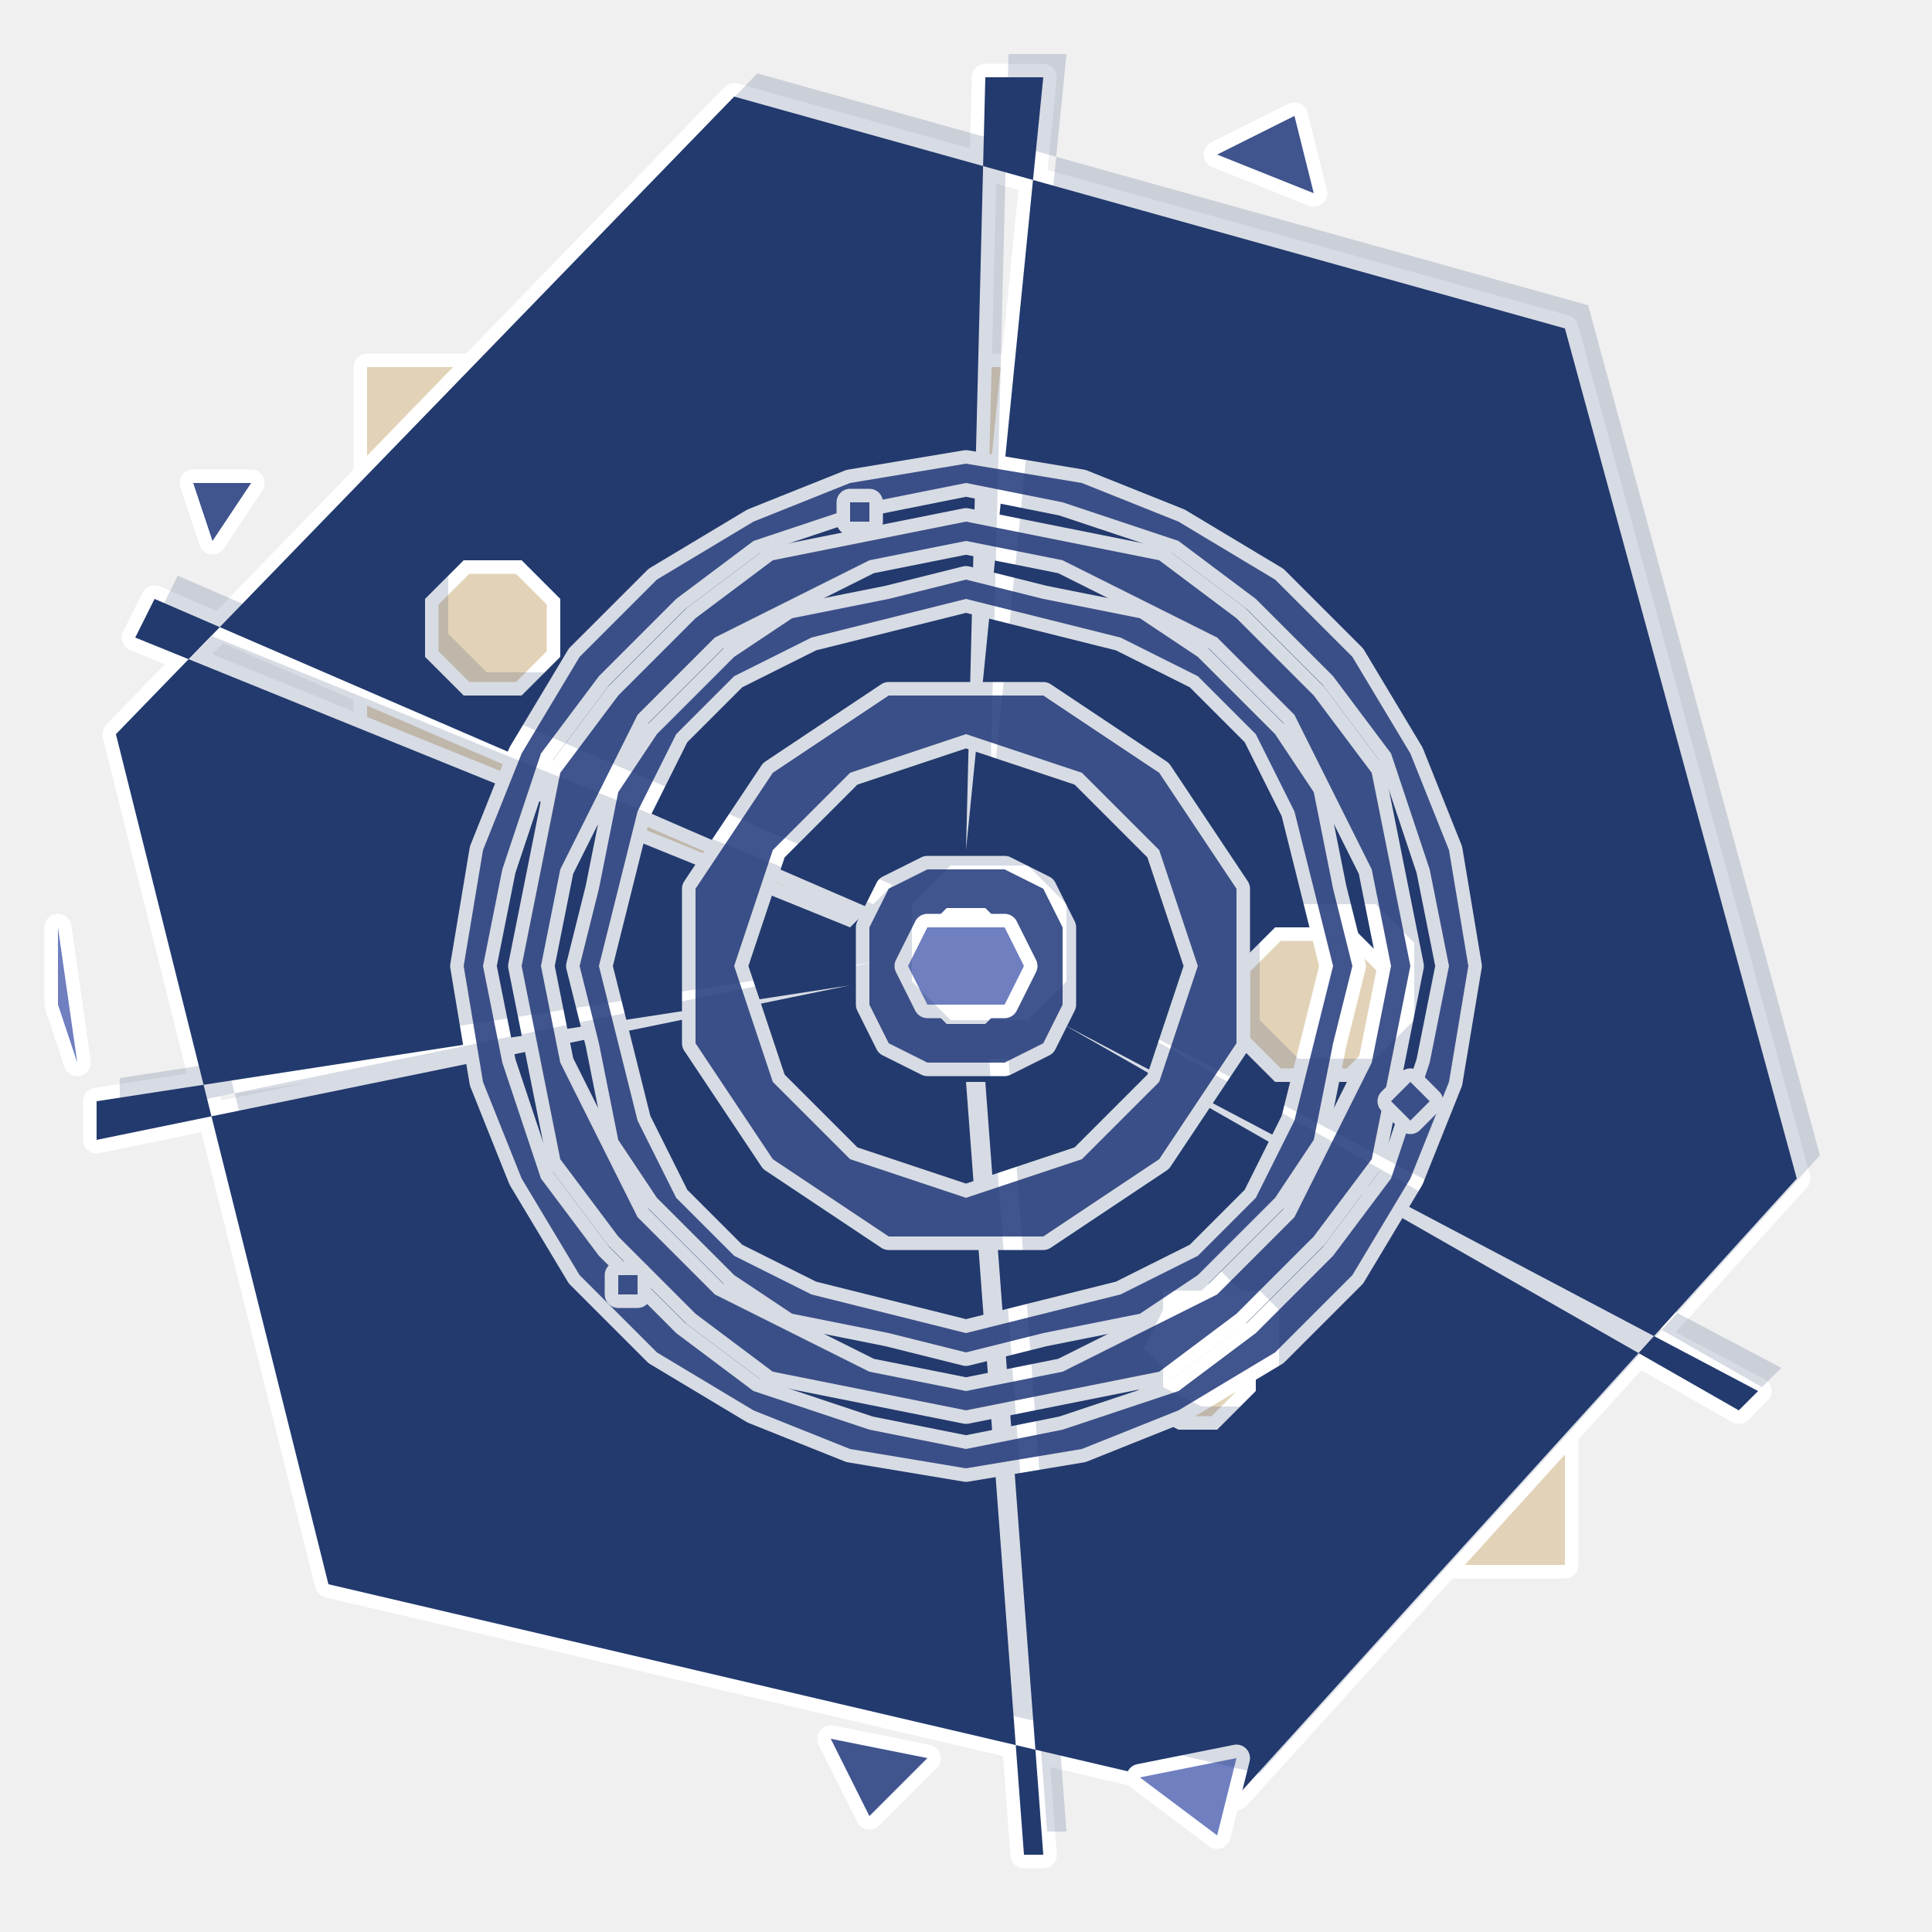
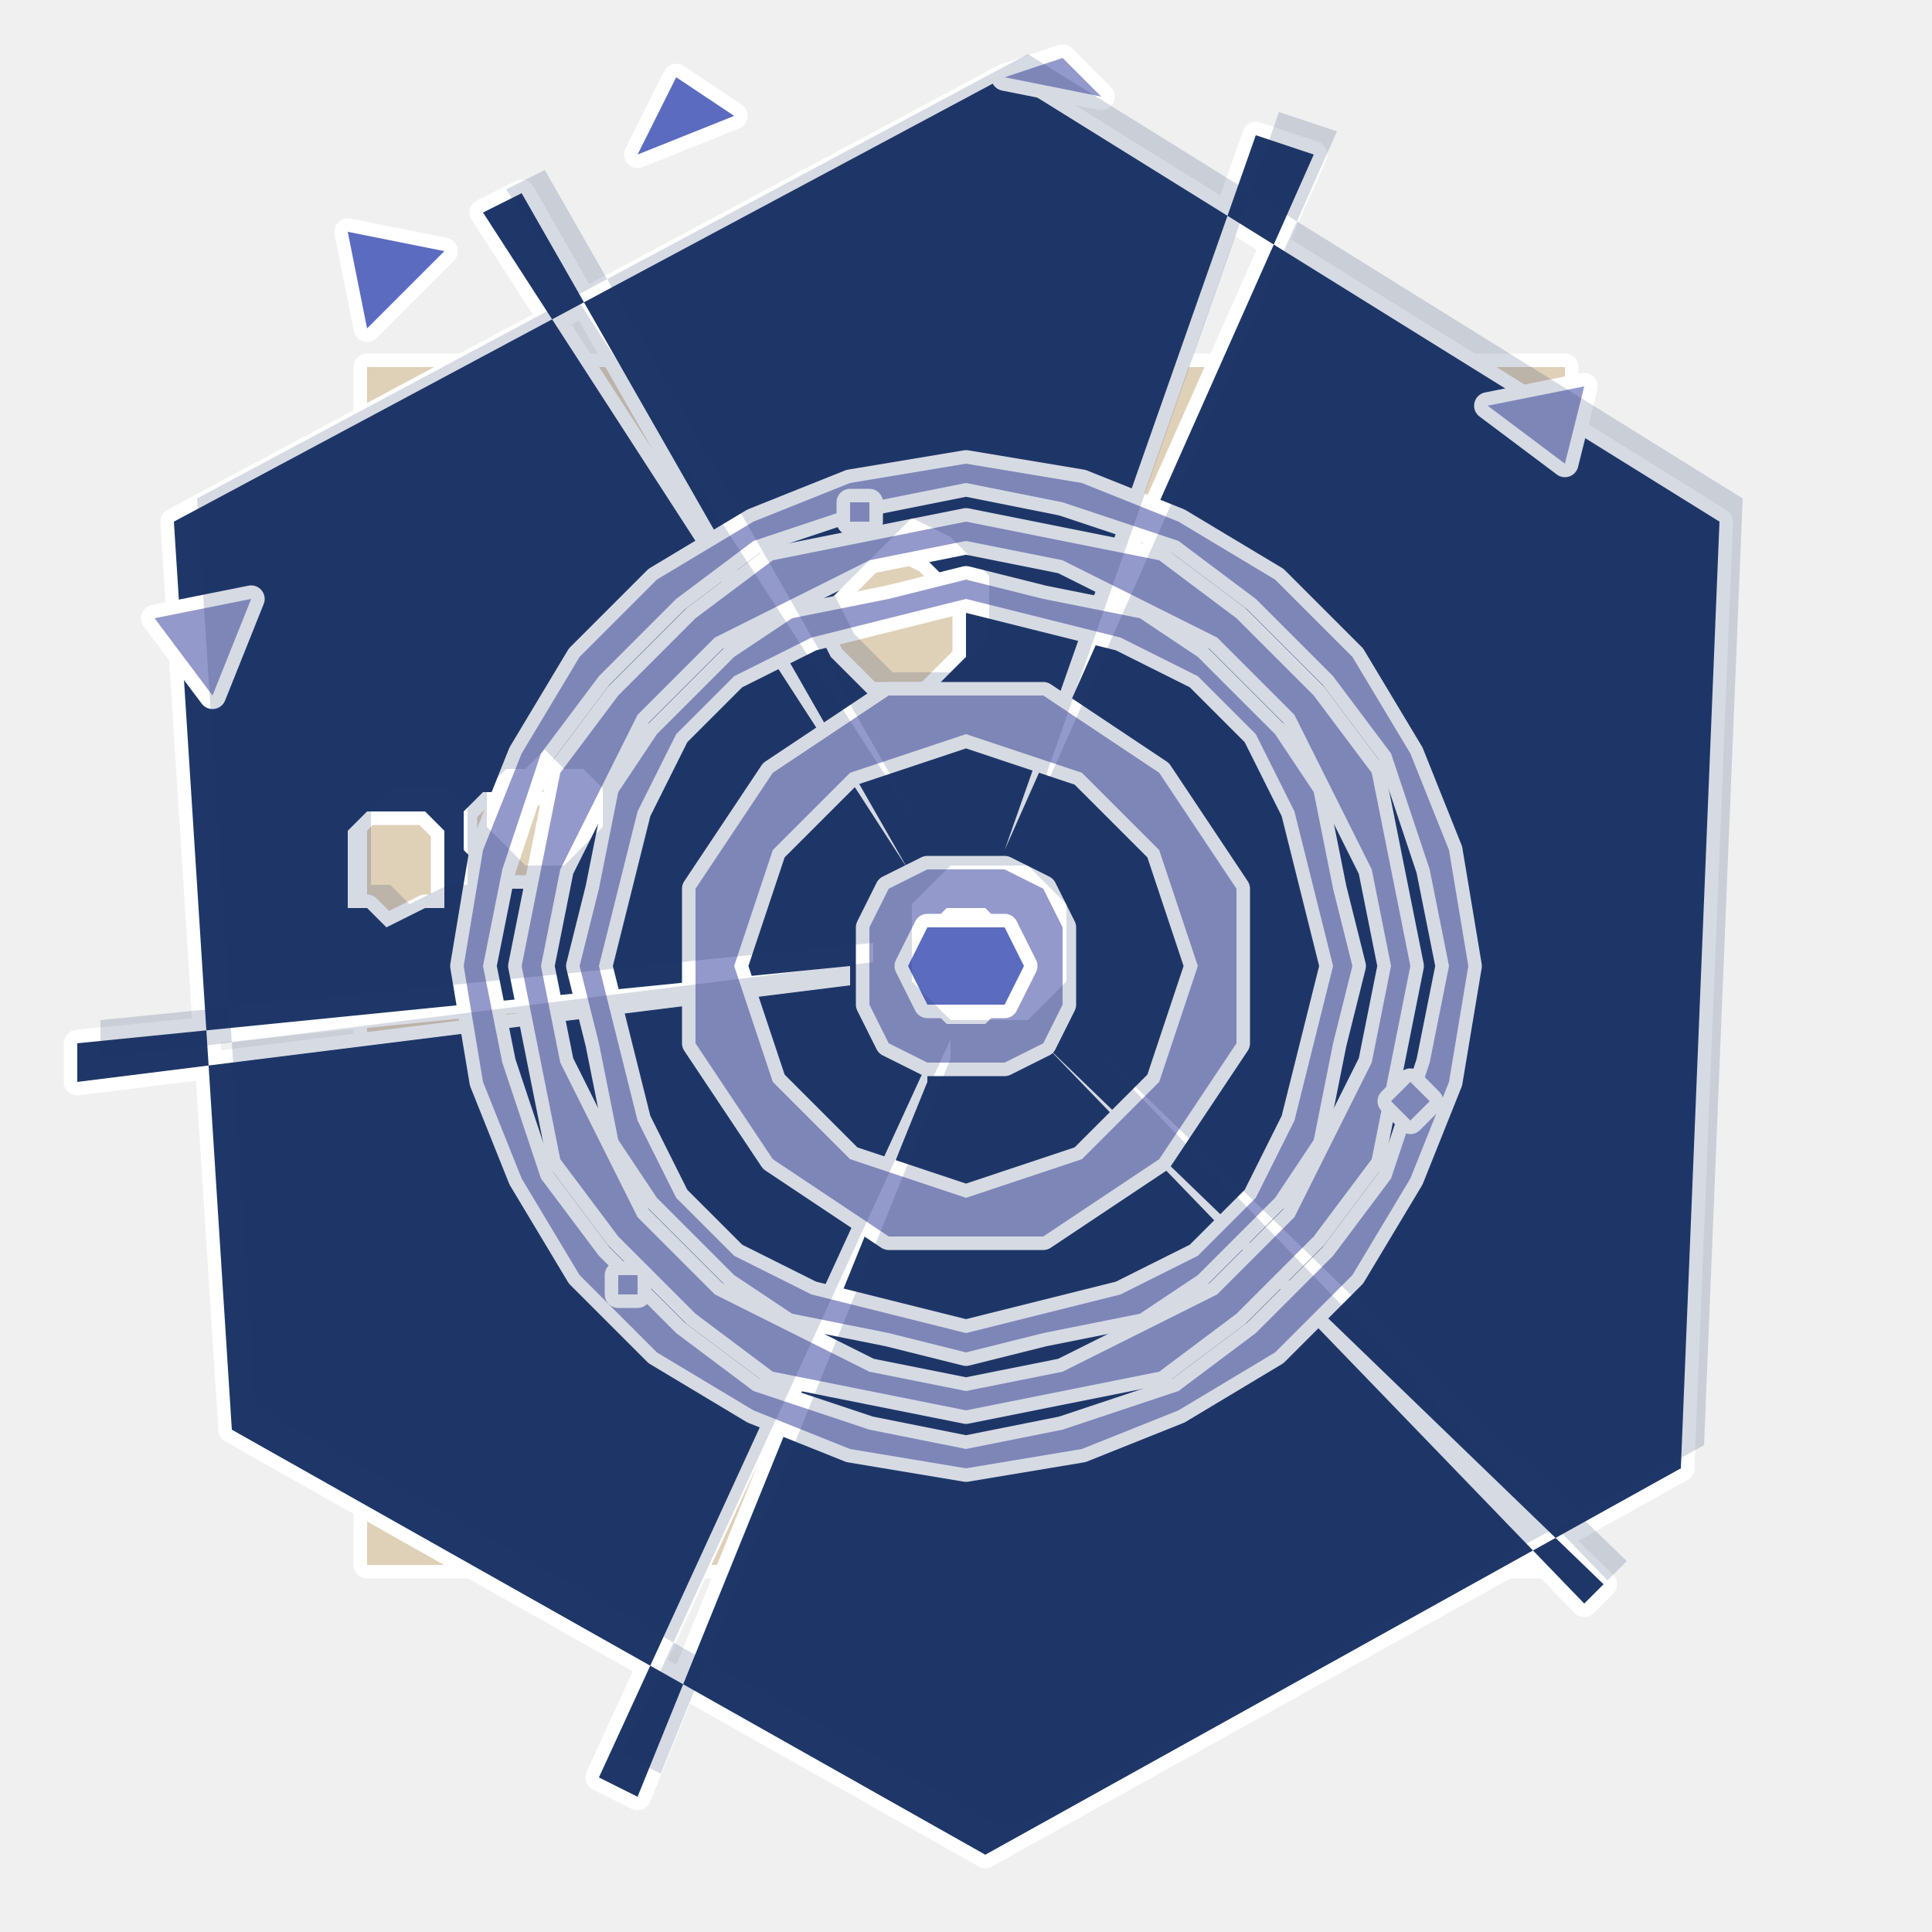
<svg xmlns="http://www.w3.org/2000/svg" viewBox="0 0 100 100" role="img" aria-label="@playform/ets-hook-dsh-replay-suggester - spike-star">
  <style>
		@media (prefers-reduced-motion: no-preference) {
			.ets-hook-dsh-replay-suggester-scene * { transform-box: view-box; transform-origin: 50% 50%; }
- 		.ets-hook-dsh-replay-suggester-counter { animation: ets-hook-dsh-replay-suggester-counter 28s linear -5s infinite; }
+ 		.ets-hook-dsh-replay-suggester-counter { animation: ets-hook-dsh-replay-suggester-counter 27s linear -6s infinite; }
		@keyframes ets-hook-dsh-replay-suggester-counter { to { transform: rotate(-360deg); } }
- 		.ets-hook-dsh-replay-suggester-breathe { animation: ets-hook-dsh-replay-suggester-breathe 5s ease-in-out -5s infinite; }
+ 		.ets-hook-dsh-replay-suggester-breathe { animation: ets-hook-dsh-replay-suggester-breathe 7s ease-in-out -6s infinite; }
		@keyframes ets-hook-dsh-replay-suggester-breathe { 50% { transform: scale(1.06); opacity: 0.85; } }
- 		.ets-hook-dsh-replay-suggester-fire { animation: ets-hook-dsh-replay-suggester-fire 3.1s ease-in-out infinite; }
+ 		.ets-hook-dsh-replay-suggester-fire { animation: ets-hook-dsh-replay-suggester-fire 2.6s ease-in-out infinite; }
		@keyframes ets-hook-dsh-replay-suggester-fire { 0%, 100% { opacity: 0.35; } 50% { opacity: 1; } }
- 		.ets-hook-dsh-replay-suggester-twinkle { animation: ets-hook-dsh-replay-suggester-twinkle 7s ease-in-out -5s infinite; }
+ 		.ets-hook-dsh-replay-suggester-twinkle { animation: ets-hook-dsh-replay-suggester-twinkle 8s ease-in-out -6s infinite; }
		@keyframes ets-hook-dsh-replay-suggester-twinkle { 0%, 100% { transform: scale(0.94); opacity: 0.4; } 50% { transform: scale(1.06); opacity: 1; } }
- 		.ets-hook-dsh-replay-suggester-trace { animation: ets-hook-dsh-replay-suggester-trace 5s ease-in-out -5s infinite; }
+ 		.ets-hook-dsh-replay-suggester-trace { animation: ets-hook-dsh-replay-suggester-trace 4s ease-in-out -6s infinite; }
		@keyframes ets-hook-dsh-replay-suggester-trace { 0%, 100% { transform: translate(0, 0); opacity: 1; } 50% { transform: translate(1.4px, -1.4px); opacity: 0.35; } }
		}
	</style>
  <defs>
    <path id="ets-hook-dsh-replay-suggester-0" d="M81,81 L19,81 L19,19 L81,19 Z" />
-     <path id="ets-hook-dsh-replay-suggester-1" d="M82,32 L81,34 L79,35 L77,34 L77,32 L77,31 L79,30 L81,31 Z" />
-     <path id="ets-hook-dsh-replay-suggester-2" d="M86,51 L86,52 L84,53 L82,52 L82,51 L82,49 L84,48 L86,49 Z" />
-     <path id="ets-hook-dsh-replay-suggester-3" d="M26,71 L25,73 L24,74 L22,73 L21,71 L22,70 L24,69 L25,70 Z" />
-     <path id="ets-hook-dsh-replay-suggester-4" d="M93,61 L64,93 L17,82 L6,38 L38,5 L81,17 Z M55,53 L91,72 L90,73 L55,53 Z M72,52 L72,54 L71,55 L70,56 L68,56 L66,56 L65,55 L64,54 L64,52 L64,50 L65,49 L66,48 L68,48 L70,48 L71,49 L72,50 Z M51,56 L54,96 L53,96 L50,56 Z M44,51 L5,59 L5,57 L44,51 Z M65,71 L65,72 L64,73 L63,74 L62,74 L61,74 L59,73 L59,72 L58,71 L59,69 L59,68 L61,68 L62,67 L63,68 L64,68 L65,69 Z M44,48 L7,33 L8,31 L45,47 Z M50,44 L51,4 L54,4 L50,44 Z M29,33 L29,34 L28,35 L27,36 L26,36 L24,36 L23,35 L22,34 L22,33 L22,31 L23,30 L24,29 L26,29 L27,29 L28,30 L29,31 Z M54,50 L54,52 L53,53 L52,54 L50,54 L48,54 L47,53 L46,52 L46,50 L46,48 L47,47 L48,46 L50,46 L52,46 L53,47 L54,48 Z" />
+     <path id="ets-hook-dsh-replay-suggester-1" d="M64,82 L63,84 L62,84 L60,84 L59,82 L60,80 L62,80 L63,80 Z" />
+     <path id="ets-hook-dsh-replay-suggester-2" d="M86,51 L86,53 L84,54 L82,53 L82,51 L82,49 L84,49 L86,49 Z" />
+     <path id="ets-hook-dsh-replay-suggester-3" d="M20,39 L19,41 L18,42 L16,41 L15,39 L16,38 L18,37 L19,38 Z" />
+     <path id="ets-hook-dsh-replay-suggester-4" d="M87,76 L51,96 L12,74 L9,27 L52,4 L89,27 Z M54,54 L83,82 L82,83 L54,54 Z M50,32 L50,34 L49,35 L48,36 L46,36 L45,36 L44,35 L43,34 L42,32 L43,31 L44,30 L45,29 L46,28 L48,29 L49,30 L50,31 Z M48,56 L33,93 L31,92 L48,55 Z M44,51 L4,56 L4,54 L44,50 Z M30,43 L30,44 L29,45 L28,46 L27,46 L26,46 L25,45 L24,44 L24,43 L24,42 L25,41 L26,41 L27,40 L28,41 L29,41 L30,42 Z M47,45 L25,11 L27,10 L47,45 Z M52,44 L65,7 L68,8 L52,44 Z M23,45 L23,46 L23,47 L22,47 L20,48 L19,47 L18,47 L18,46 L18,45 L18,44 L18,43 L19,42 L20,42 L22,42 L23,43 L23,44 Z M54,50 L54,52 L53,53 L52,54 L50,54 L48,54 L47,53 L46,52 L46,50 L46,48 L47,47 L48,46 L50,46 L52,46 L53,47 L54,48 Z" />
    <path id="ets-hook-dsh-replay-suggester-5" d="M64,50 L64,54 L62,57 L60,60 L57,62 L54,64 L50,64 L46,64 L43,62 L40,60 L38,57 L36,54 L36,50 L36,46 L38,43 L40,40 L43,38 L46,36 L50,36 L54,36 L57,38 L60,40 L62,43 L64,46 Z M62,50 L61,53 L60,56 L58,58 L56,60 L53,61 L50,62 L47,61 L44,60 L42,58 L40,56 L39,53 L38,50 L39,47 L40,44 L42,42 L44,40 L47,39 L50,38 L53,39 L56,40 L58,42 L60,44 L61,47 Z" />
    <path id="ets-hook-dsh-replay-suggester-6" d="M55,50 L55,52 L54,54 L52,55 L50,55 L48,55 L46,54 L45,52 L45,50 L45,48 L46,46 L48,45 L50,45 L52,45 L54,46 L55,48 Z M53,50 L53,51 L52,52 L51,53 L50,53 L49,53 L48,52 L47,51 L47,50 L47,49 L48,48 L49,47 L50,47 L51,47 L52,48 L53,49 Z" />
    <path id="ets-hook-dsh-replay-suggester-7" d="M70,50 L69,54 L68,59 L66,62 L62,66 L59,68 L54,69 L50,70 L46,69 L41,68 L38,66 L34,62 L32,59 L31,54 L30,50 L31,46 L32,41 L34,38 L38,34 L41,32 L46,31 L50,30 L54,31 L59,32 L62,34 L66,38 L68,41 L69,46 Z M69,50 L68,54 L67,58 L65,62 L62,65 L58,67 L54,68 L50,69 L46,68 L42,67 L38,65 L35,62 L33,58 L32,54 L31,50 L32,46 L33,42 L35,38 L38,35 L42,33 L46,32 L50,31 L54,32 L58,33 L62,35 L65,38 L67,42 L68,46 Z" />
    <path id="ets-hook-dsh-replay-suggester-8" d="M73,50 L72,55 L71,60 L68,64 L64,68 L60,71 L55,72 L50,73 L45,72 L40,71 L36,68 L32,64 L29,60 L28,55 L27,50 L28,45 L29,40 L32,36 L36,32 L40,29 L45,28 L50,27 L55,28 L60,29 L64,32 L68,36 L71,40 L72,45 Z M72,50 L71,55 L69,59 L67,63 L63,67 L59,69 L55,71 L50,72 L45,71 L41,69 L37,67 L33,63 L31,59 L29,55 L28,50 L29,45 L31,41 L33,37 L37,33 L41,31 L45,29 L50,28 L55,29 L59,31 L63,33 L67,37 L69,41 L71,45 Z" />
    <path id="ets-hook-dsh-replay-suggester-9" d="M76,50 L75,56 L73,61 L70,66 L66,70 L61,73 L56,75 L50,76 L44,75 L39,73 L34,70 L30,66 L27,61 L25,56 L24,50 L25,44 L27,39 L30,34 L34,30 L39,27 L44,25 L50,24 L56,25 L61,27 L66,30 L70,34 L73,39 L75,44 Z M75,50 L74,55 L72,61 L69,65 L65,69 L61,72 L55,74 L50,75 L45,74 L39,72 L35,69 L31,65 L28,61 L26,55 L25,50 L26,45 L28,39 L31,35 L35,31 L39,28 L45,26 L50,25 L55,26 L61,28 L65,31 L69,35 L72,39 L74,45 Z" />
    <path id="ets-hook-dsh-replay-suggester-10" d="M74,57 L73,58 L73,58 L72,57 L73,56 L73,56 Z" />
    <path id="ets-hook-dsh-replay-suggester-11" d="M33,66 L33,67 L32,67 L32,66 L32,66 L33,66 Z" />
    <path id="ets-hook-dsh-replay-suggester-12" d="M45,27 L45,27 L44,27 L44,27 L44,26 L45,26 Z" />
-     <path id="ets-hook-dsh-replay-suggester-13" d="M63,8 L67,6 L68,10 Z" />
-     <path id="ets-hook-dsh-replay-suggester-14" d="M4,55 L3,52 L3,48 Z" />
-     <path id="ets-hook-dsh-replay-suggester-15" d="M48,91 L45,94 L43,90 Z" />
-     <path id="ets-hook-dsh-replay-suggester-16" d="M64,91 L63,95 L59,92 Z" />
-     <path id="ets-hook-dsh-replay-suggester-17" d="M11,28 L10,25 L13,25 Z" />
+     <path id="ets-hook-dsh-replay-suggester-13" d="M77,21 L82,20 L81,24 Z" />
+     <path id="ets-hook-dsh-replay-suggester-14" d="M33,8 L35,4 L38,6 Z" />
+     <path id="ets-hook-dsh-replay-suggester-15" d="M52,4 L55,3 L57,5 Z" />
+     <path id="ets-hook-dsh-replay-suggester-16" d="M19,17 L18,12 L23,13 Z" />
+     <path id="ets-hook-dsh-replay-suggester-17" d="M11,36 L8,32 L13,31 Z" />
    <path id="ets-hook-dsh-replay-suggester-18" d="M53,50 L52,52 L51,52 L49,52 L48,52 L47,50 L48,48 L49,48 L51,48 L52,48 Z" />
  </defs>
  <g class="ets-hook-dsh-replay-suggester-scene">
-     <g fill="#E2D3B8" fill-opacity="1" fill-rule="evenodd" stroke="#ffffff" stroke-width="1.4" stroke-linejoin="round" paint-order="stroke fill">
+     <g fill="#DFD0B8" fill-opacity="1" fill-rule="evenodd" stroke="#ffffff" stroke-width="1.4" stroke-linejoin="round" paint-order="stroke fill">
      <use class="ets-hook-dsh-replay-suggester-breathe" href="#ets-hook-dsh-replay-suggester-0" />
    </g>
-     <g fill="#40548D" fill-opacity="1" fill-rule="evenodd" stroke="#ffffff" stroke-width="1.4" stroke-linejoin="round" paint-order="stroke fill">
-       <use class="ets-hook-dsh-replay-suggester-fire" style="animation-delay:-5.00s" href="#ets-hook-dsh-replay-suggester-1" />
-       <use class="ets-hook-dsh-replay-suggester-fire" style="animation-delay:-5.18s" href="#ets-hook-dsh-replay-suggester-2" />
-       <use class="ets-hook-dsh-replay-suggester-fire" style="animation-delay:-5.36s" href="#ets-hook-dsh-replay-suggester-3" />
+     <g fill="#9499CB" fill-opacity="1" fill-rule="evenodd" stroke="#ffffff" stroke-width="1.4" stroke-linejoin="round" paint-order="stroke fill">
+       <use class="ets-hook-dsh-replay-suggester-fire" style="animation-delay:-6.00s" href="#ets-hook-dsh-replay-suggester-1" />
+       <use class="ets-hook-dsh-replay-suggester-fire" style="animation-delay:-6.18s" href="#ets-hook-dsh-replay-suggester-2" />
+       <use class="ets-hook-dsh-replay-suggester-fire" style="animation-delay:-6.36s" href="#ets-hook-dsh-replay-suggester-3" />
    </g>
-     <g fill="#223A6E" fill-opacity="1" fill-rule="evenodd" stroke="#ffffff" stroke-width="1.4" stroke-linejoin="round" paint-order="stroke fill">
+     <g fill="#1E3768" fill-opacity="1" fill-rule="evenodd" stroke="#ffffff" stroke-width="1.4" stroke-linejoin="round" paint-order="stroke fill">
      <use href="#ets-hook-dsh-replay-suggester-4" />
    </g>
-     <g fill="#40548D" fill-opacity="1" fill-rule="evenodd" stroke="#ffffff" stroke-width="1.4" stroke-linejoin="round" paint-order="stroke fill">
+     <g fill="#9499CB" fill-opacity="1" fill-rule="evenodd" stroke="#ffffff" stroke-width="1.4" stroke-linejoin="round" paint-order="stroke fill">
      <use class="ets-hook-dsh-replay-suggester-breathe" href="#ets-hook-dsh-replay-suggester-5" />
      <use class="ets-hook-dsh-replay-suggester-breathe" href="#ets-hook-dsh-replay-suggester-6" />
      <use class="ets-hook-dsh-replay-suggester-breathe" href="#ets-hook-dsh-replay-suggester-7" />
      <use class="ets-hook-dsh-replay-suggester-breathe" href="#ets-hook-dsh-replay-suggester-8" />
      <use class="ets-hook-dsh-replay-suggester-breathe" href="#ets-hook-dsh-replay-suggester-9" />
      <use class="ets-hook-dsh-replay-suggester-counter" href="#ets-hook-dsh-replay-suggester-10" />
      <use class="ets-hook-dsh-replay-suggester-counter" href="#ets-hook-dsh-replay-suggester-11" />
      <use class="ets-hook-dsh-replay-suggester-counter" href="#ets-hook-dsh-replay-suggester-12" />
      <use class="ets-hook-dsh-replay-suggester-twinkle" href="#ets-hook-dsh-replay-suggester-13" />
    </g>
-     <g fill="#6F7FC0" fill-opacity="1" fill-rule="evenodd" stroke="#ffffff" stroke-width="1.4" stroke-linejoin="round" paint-order="stroke fill">
+     <g fill="#5B6BC0" fill-opacity="1" fill-rule="evenodd" stroke="#ffffff" stroke-width="1.4" stroke-linejoin="round" paint-order="stroke fill">
      <use class="ets-hook-dsh-replay-suggester-twinkle" href="#ets-hook-dsh-replay-suggester-14" />
    </g>
-     <g fill="#40548D" fill-opacity="1" fill-rule="evenodd" stroke="#ffffff" stroke-width="1.4" stroke-linejoin="round" paint-order="stroke fill">
+     <g fill="#9499CB" fill-opacity="1" fill-rule="evenodd" stroke="#ffffff" stroke-width="1.4" stroke-linejoin="round" paint-order="stroke fill">
      <use class="ets-hook-dsh-replay-suggester-twinkle" href="#ets-hook-dsh-replay-suggester-15" />
    </g>
-     <g fill="#6F7FC0" fill-opacity="1" fill-rule="evenodd" stroke="#ffffff" stroke-width="1.4" stroke-linejoin="round" paint-order="stroke fill">
+     <g fill="#5B6BC0" fill-opacity="1" fill-rule="evenodd" stroke="#ffffff" stroke-width="1.4" stroke-linejoin="round" paint-order="stroke fill">
      <use class="ets-hook-dsh-replay-suggester-twinkle" href="#ets-hook-dsh-replay-suggester-16" />
    </g>
-     <g fill="#40548D" fill-opacity="1" fill-rule="evenodd" stroke="#ffffff" stroke-width="1.4" stroke-linejoin="round" paint-order="stroke fill">
+     <g fill="#9499CB" fill-opacity="1" fill-rule="evenodd" stroke="#ffffff" stroke-width="1.4" stroke-linejoin="round" paint-order="stroke fill">
      <use class="ets-hook-dsh-replay-suggester-twinkle" href="#ets-hook-dsh-replay-suggester-17" />
    </g>
-     <g fill="#6F7FC0" fill-opacity="1" fill-rule="evenodd" stroke="#ffffff" stroke-width="1.4" stroke-linejoin="round" paint-order="stroke fill">
+     <g fill="#5B6BC0" fill-opacity="1" fill-rule="evenodd" stroke="#ffffff" stroke-width="1.4" stroke-linejoin="round" paint-order="stroke fill">
      <use class="ets-hook-dsh-replay-suggester-breathe" href="#ets-hook-dsh-replay-suggester-18" />
    </g>
-     <g class="ets-hook-dsh-replay-suggester-trace" fill="#223A6E" fill-opacity="0.18" fill-rule="evenodd" stroke="none">
+     <g class="ets-hook-dsh-replay-suggester-trace" fill="#1E3768" fill-opacity="0.18" fill-rule="evenodd" stroke="none">
      <g transform="translate(1.2,-1.2)">
        <use href="#ets-hook-dsh-replay-suggester-4" />
      </g>
    </g>
  </g>
</svg>
